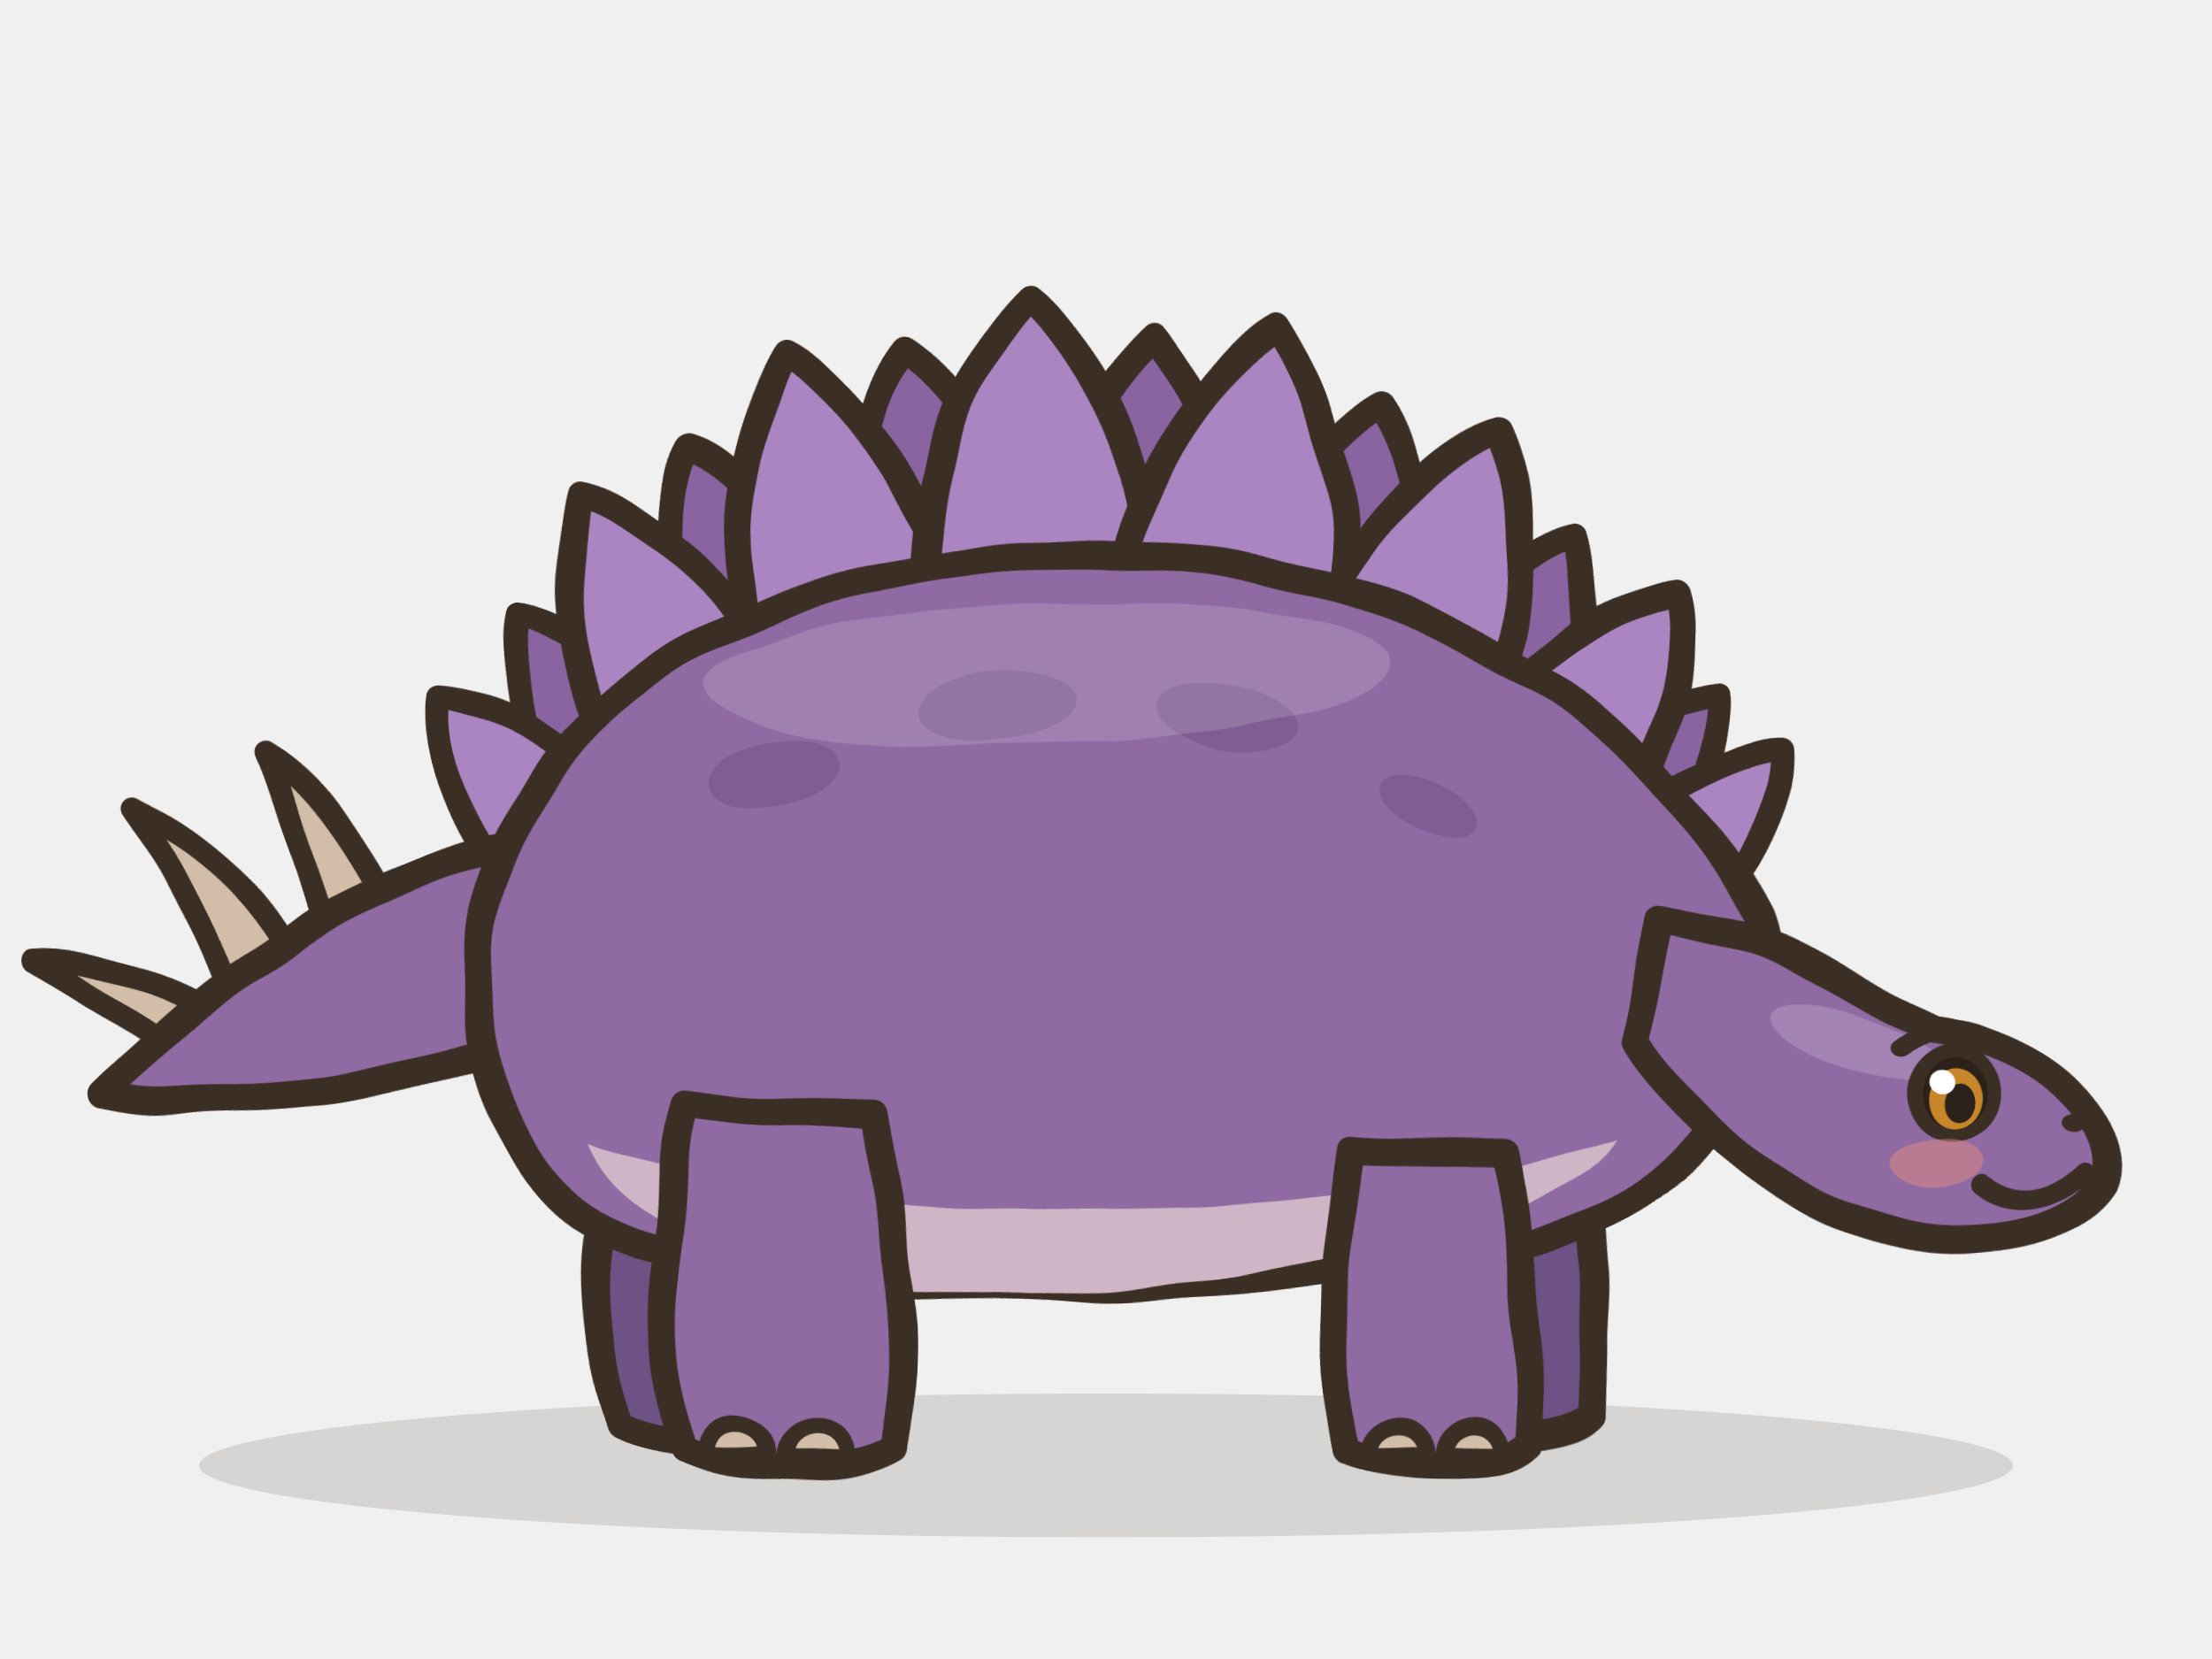
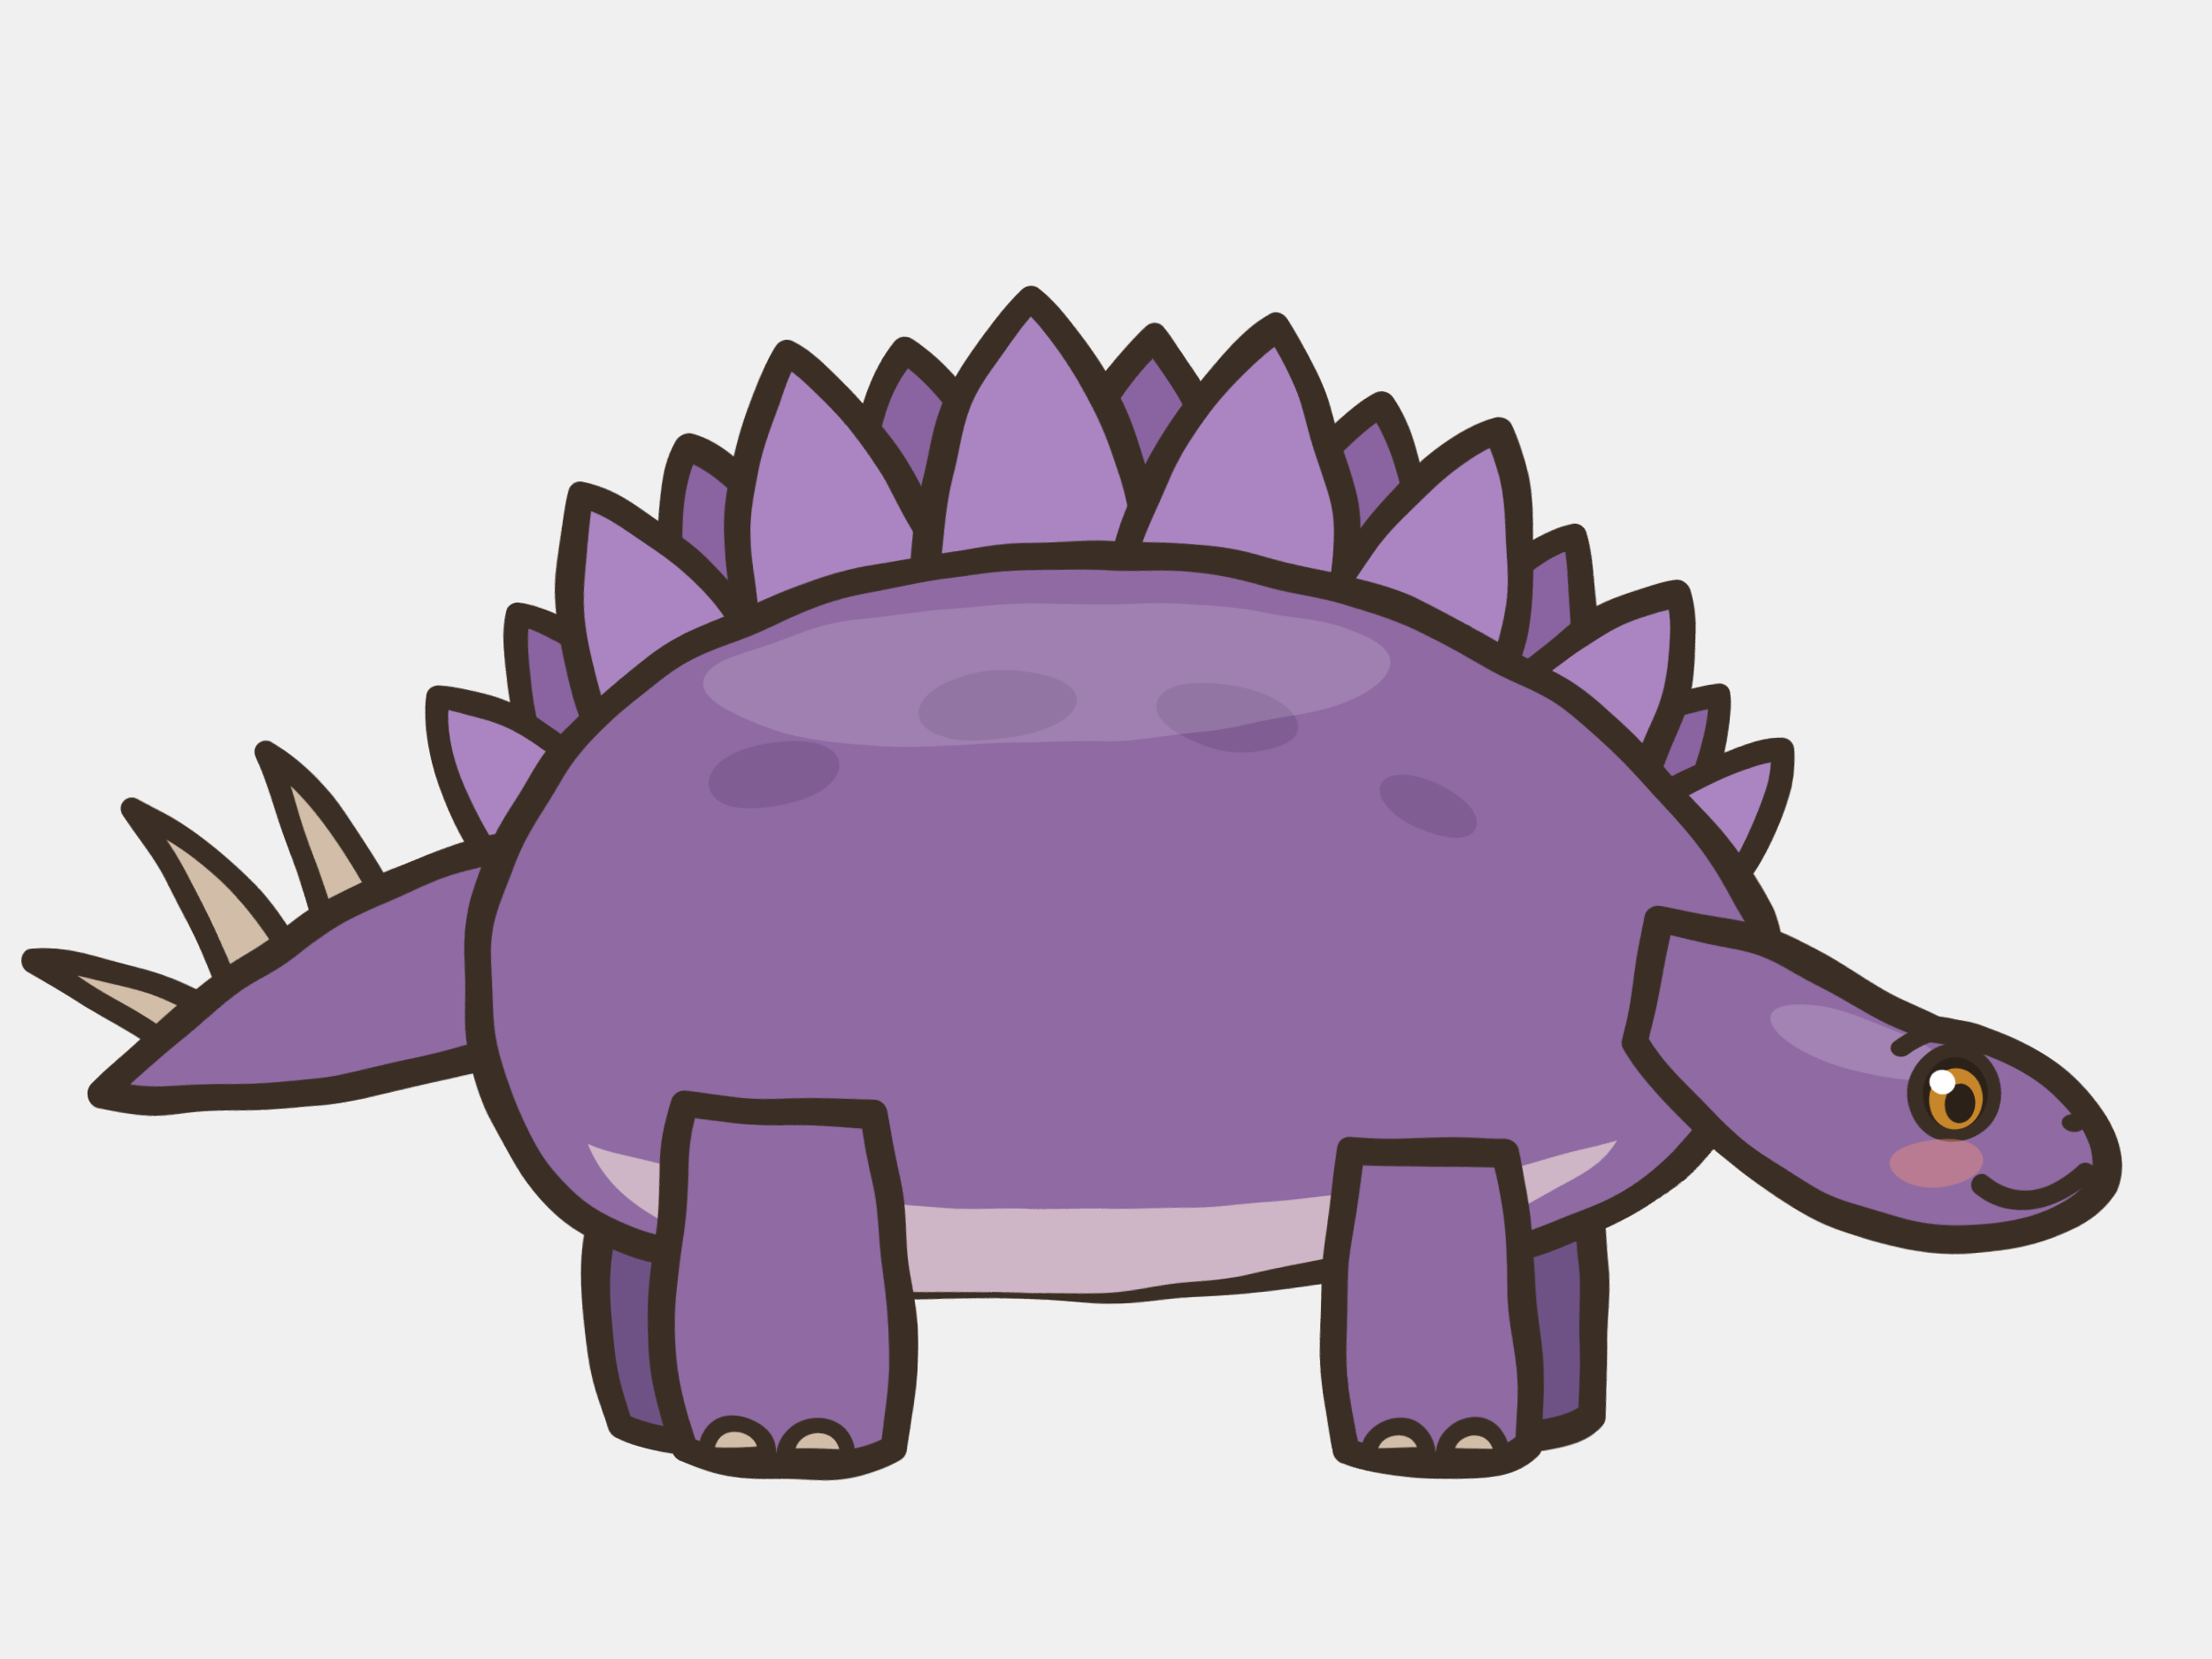
<svg xmlns="http://www.w3.org/2000/svg" xmlns:xlink="http://www.w3.org/1999/xlink" width="800" height="600" viewBox="0 0 400 300">
  <defs>
    <filter id="hand" x="-6%" y="-6%" width="112%" height="112%">
      <feTurbulence type="fractalNoise" baseFrequency="0.035" numOctaves="2" seed="5" result="noise" />
      <feDisplacementMap in="SourceGraphic" in2="noise" scale="3.4" xChannelSelector="R" yChannelSelector="G" />
    </filter>
    <path id="plate" d="M-20 4C-21-20-9-44 0-52C9-44 21-20 20 4Z" />
  </defs>
-   <ellipse cx="200" cy="265" rx="164" ry="13" fill="#3b2f25" opacity=".14" />
  <g filter="url(#hand)" stroke="#3b2f25" stroke-width="5" stroke-linejoin="round" stroke-linecap="round">
    <g fill="#8a64a0">
      <use href="#plate" xlink:href="#plate" transform="translate(112 138) rotate(-34) scale(.62)" stroke-width="7" />
      <use href="#plate" xlink:href="#plate" transform="translate(139 119) rotate(-21) scale(.78)" stroke-width="6" />
      <use href="#plate" xlink:href="#plate" transform="translate(171 110) rotate(-8) scale(.9)" stroke-width="5.4" />
      <use href="#plate" xlink:href="#plate" transform="translate(205 109) rotate(4) scale(.92)" stroke-width="5.4" />
      <use href="#plate" xlink:href="#plate" transform="translate(238 115) rotate(16) scale(.84)" stroke-width="5.8" />
      <use href="#plate" xlink:href="#plate" transform="translate(268 129) rotate(28) scale(.7)" stroke-width="6.6" />
      <use href="#plate" xlink:href="#plate" transform="translate(292 147) rotate(40) scale(.55)" stroke-width="8" />
    </g>
    <g fill="#ab85c1">
      <use href="#plate" xlink:href="#plate" transform="translate(100 150) rotate(-40) scale(.62)" stroke-width="7" />
      <use href="#plate" xlink:href="#plate" transform="translate(124 126) rotate(-28) scale(.8)" stroke-width="6" />
      <use href="#plate" xlink:href="#plate" transform="translate(154 112) rotate(-14) scale(.95)" stroke-width="5.2" />
      <use href="#plate" xlink:href="#plate" transform="translate(188 108) rotate(-2) scale(1.05)" stroke-width="4.8" />
      <use href="#plate" xlink:href="#plate" transform="translate(222 110) rotate(10) scale(1)" stroke-width="5" />
      <use href="#plate" xlink:href="#plate" transform="translate(254 120) rotate(22) scale(.88)" stroke-width="5.6" />
      <use href="#plate" xlink:href="#plate" transform="translate(282 138) rotate(34) scale(.72)" stroke-width="6.8" />
      <use href="#plate" xlink:href="#plate" transform="translate(302 156) rotate(46) scale(.55)" stroke-width="8" />
    </g>
    <g fill="#d2bda9" stroke-width="4">
      <path d="M44 184C38 170 32 158 24 146C36 152 48 162 56 178Z" />
      <path d="M62 178C58 164 54 150 48 136C60 144 68 156 72 172Z" />
      <path d="M36 192C26 186 16 180 6 174C18 174 30 178 42 184Z" />
    </g>
    <path d="M104 150C72 156 44 172 18 198C42 202 72 196 108 186Z" fill="#8f6aa3" />
    <path d="M112 196C106 224 108 244 112 258C122 262 138 262 146 258C148 238 146 216 142 198Z" fill="#6f5285" />
    <path d="M258 206C255 228 256 245 259 257C268 261 282 261 288 256C290 240 288 222 284 206Z" fill="#6f5285" />
    <path d="M86 178C86 130 138 100 196 100C256 100 300 130 318 166C326 186 312 214 278 224C238 234 156 236 118 226C96 218 86 200 86 178Z" fill="#8f6aa3" />
    <path d="M106 206C140 222 230 224 292 206C280 222 232 232 186 234C144 234 114 226 106 206Z" fill="#cfb6c6" stroke="none" />
    <g fill="#5d4370" opacity=".32" stroke="none">
      <ellipse cx="140" cy="140" rx="12" ry="6" transform="rotate(-18 140 140)" />
      <ellipse cx="180" cy="128" rx="14" ry="6.5" transform="rotate(-4 180 128)" />
      <ellipse cx="222" cy="130" rx="13" ry="6" transform="rotate(10 222 130)" />
      <ellipse cx="258" cy="146" rx="10" ry="5" transform="rotate(24 258 146)" />
    </g>
    <ellipse cx="190" cy="122" rx="62" ry="13" transform="rotate(-2 190 122)" fill="#fff" opacity=".15" stroke="none" />
    <path d="M124 200C118 228 120 248 124 262C136 267 154 267 162 262C164 242 162 222 158 202Z" fill="#8f6aa3" />
    <path d="M244 208C240 232 241 249 244 262C254 266 270 266 276 261C278 244 276 226 272 208Z" fill="#8f6aa3" />
    <g fill="#d2bda9" stroke-width="3">
      <path d="M128 263c0-8 11-8 11 0z" />
      <path d="M142 264c0-8 11-8 11 0z" />
      <path d="M248 263c0-7 10-7 10 0z" />
      <path d="M261 263c0-7 10-7 10 0z" />
    </g>
    <path d="M300 166C318 168 336 178 350 186C370 190 384 202 380 214C374 225 352 227 336 221C318 215 304 201 296 188Z" fill="#8f6aa3" />
    <ellipse cx="336" cy="188" rx="16" ry="5" transform="rotate(20 336 188)" fill="#fff" opacity=".17" stroke="none" />
    <ellipse cx="353" cy="198" rx="7" ry="8" fill="#2b2118" stroke-width="2.5" />
    <g stroke="none">
      <ellipse cx="353" cy="199" rx="4.8" ry="5.8" fill="#c8862a" />
      <ellipse cx="353.6" cy="199.8" rx="2.8" ry="3.8" fill="#2b2118" />
      <circle cx="350.6" cy="195.6" r="2.2" fill="#fff" />
      <ellipse cx="350" cy="211" rx="8" ry="4.5" fill="#e8907e" opacity=".45" />
      <ellipse cx="375" cy="203" rx="2.2" ry="1.6" fill="#3b2f25" />
    </g>
    <path d="M344 189C349 185 357 185 362 190" fill="none" stroke-width="3.5" />
    <path d="M358 215C364 219 371 218 377 212" fill="none" stroke-width="3.5" />
  </g>
</svg>
